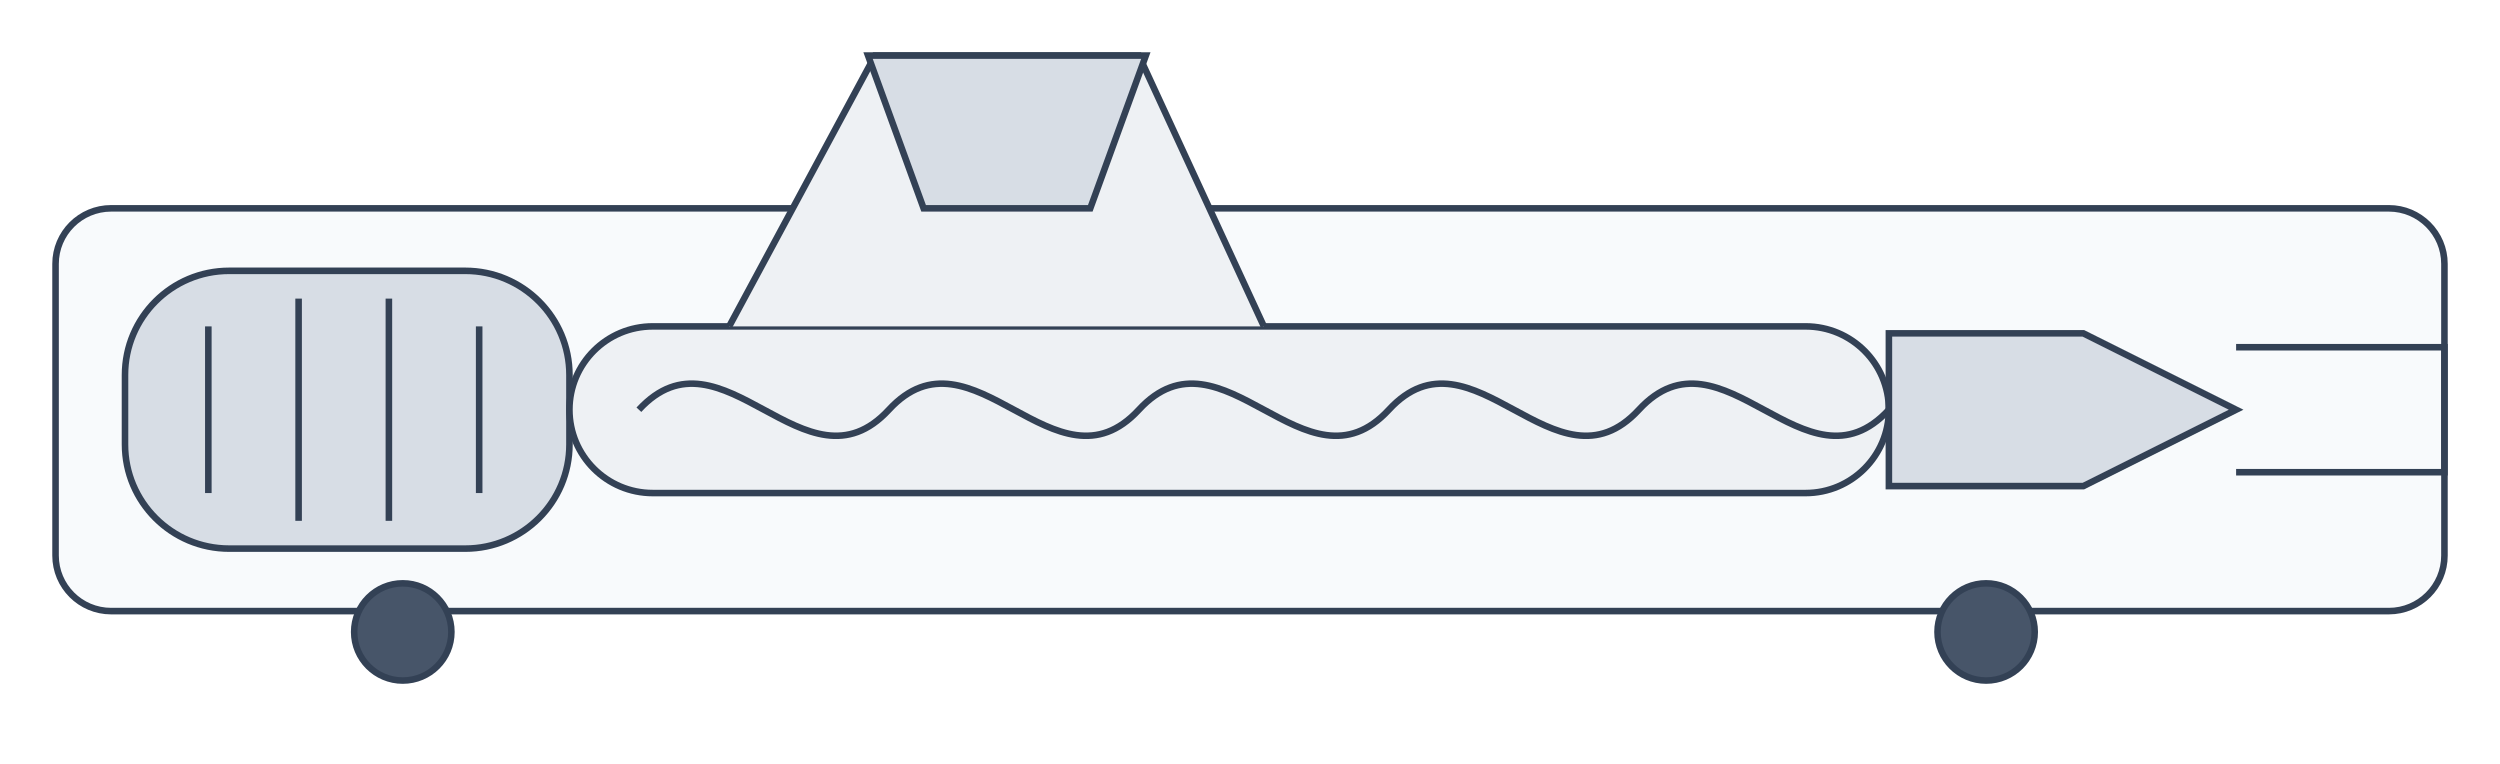
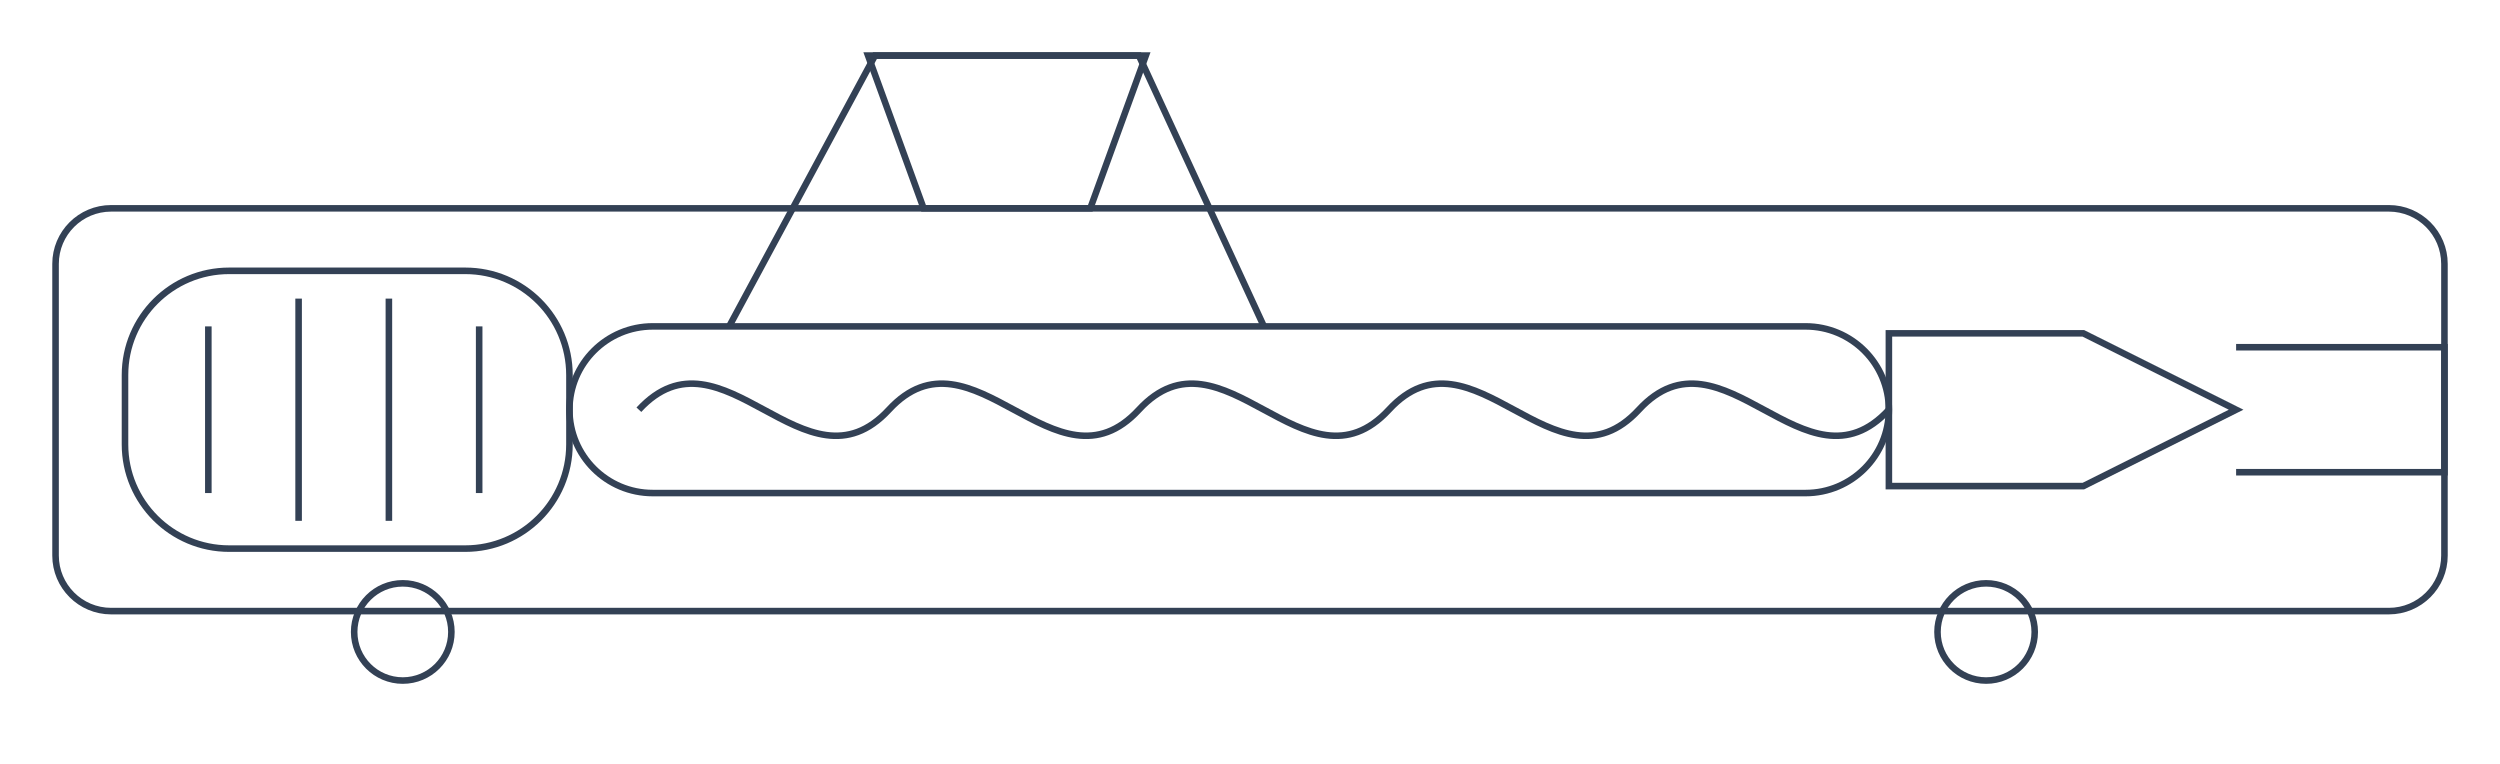
<svg xmlns="http://www.w3.org/2000/svg" viewBox="0 0 360 110" role="img" aria-label="Linha de extrusão vista de cima">
  <style>[stroke]{stroke-width:.25mm!important;vector-effect:non-scaling-stroke}</style>
  <g stroke="#334155">
-     <rect x="8" y="30" width="344" height="58" rx="8" fill="#f8fafc" />
-     <rect x="18" y="39" width="64" height="40" rx="15" fill="#d7dde5" />
+     <rect x="8" y="30" width="344" height="58" rx="8" fill="none" />
+     <rect x="18" y="39" width="64" height="40" rx="15" fill="none" />
    <path d="M30 47v24M43 43v32M56 43v32M69 47v24" fill="none" />
-     <rect x="82" y="47" width="190" height="24" rx="12" fill="#eef1f4" />
+     <rect x="82" y="47" width="190" height="24" rx="12" fill="none" />
    <path d="M92 59c12-13 24 13 36 0s24 13 36 0 24 13 36 0 24 13 36 0 24 13 36 0" fill="none" />
-     <path d="M272 48h28l22 11-22 11h-28z" fill="#d7dde5" />
+     <path d="M272 48h28l22 11-22 11h-28z" fill="none" />
    <path d="M322 50h30v18h-30" fill="none" />
-     <path d="M105 47L126 8h38l18 39" fill="#eef1f4" />
-     <path d="M125 8h40l-8 22h-24z" fill="#d7dde5" />
-     <circle cx="58" cy="91" r="7" fill="#475569" />
-     <circle cx="286" cy="91" r="7" fill="#475569" />
+     <path d="M105 47L126 8h38l18 39" fill="none" />
+     <path d="M125 8h40l-8 22h-24z" fill="none" />
+     <circle cx="58" cy="91" r="7" fill="none" />
+     <circle cx="286" cy="91" r="7" fill="none" />
  </g>
</svg>
